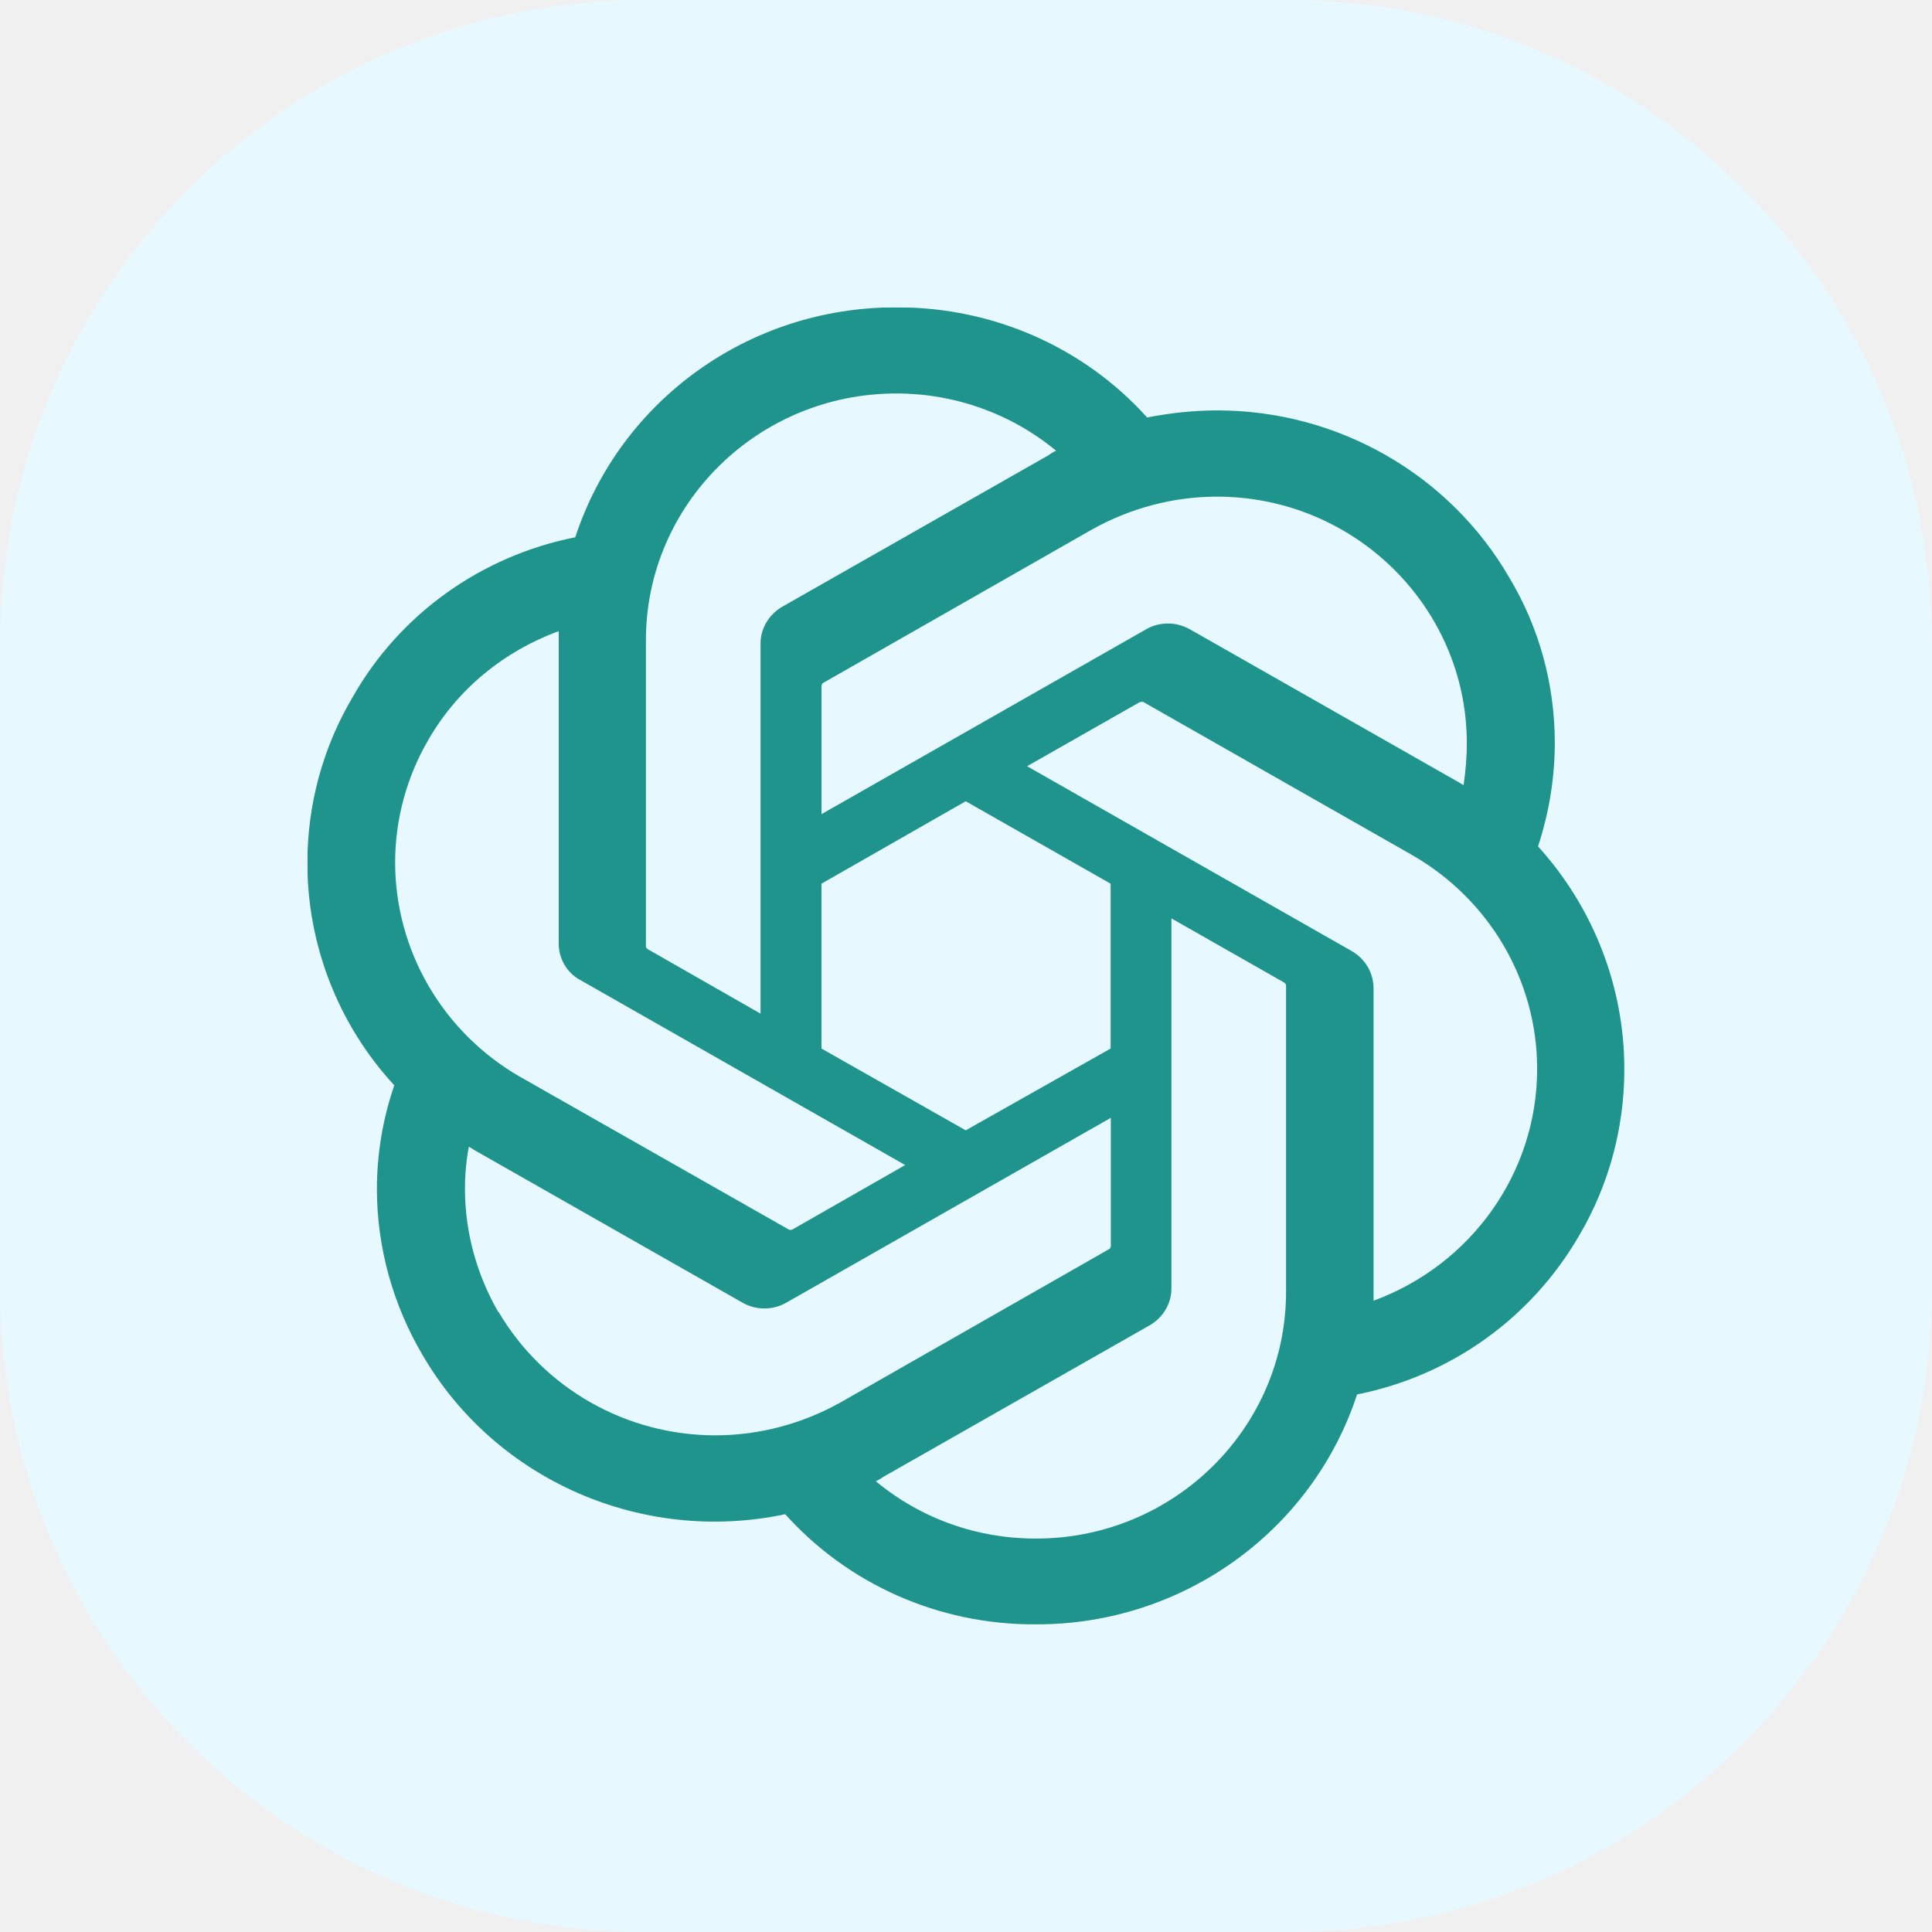
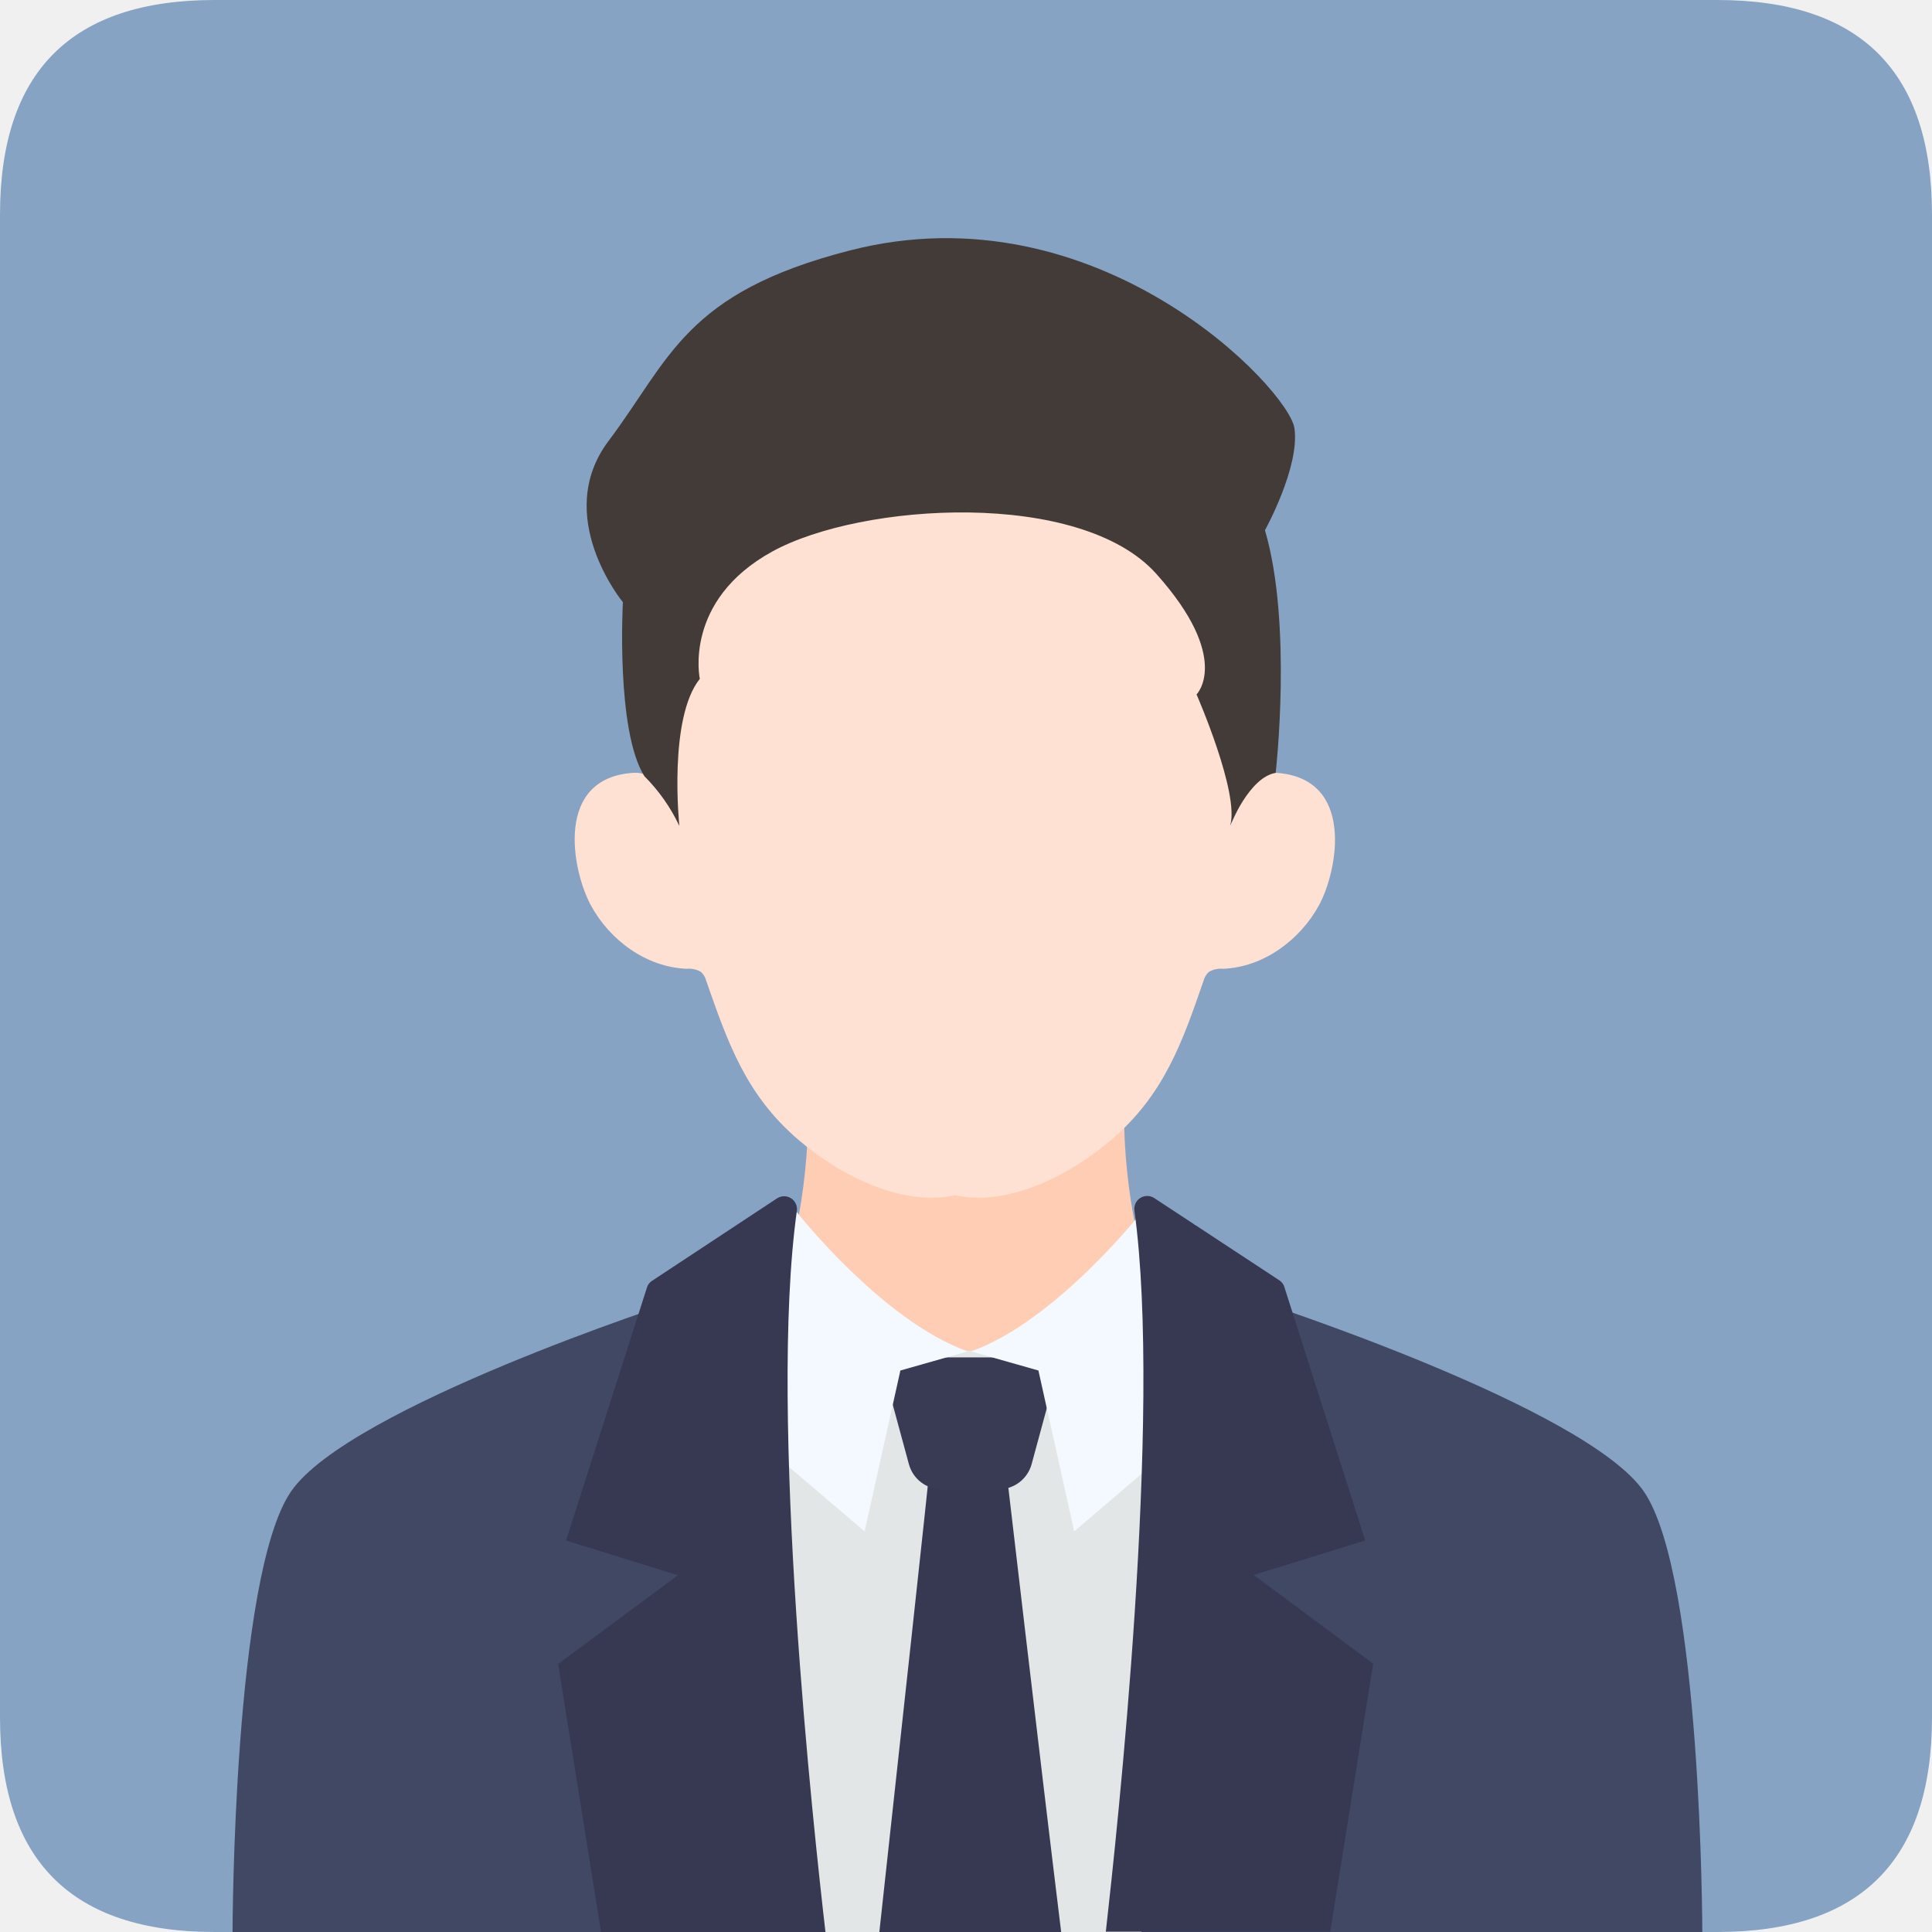
- <svg xmlns="http://www.w3.org/2000/svg" xmlns:xlink="http://www.w3.org/1999/xlink" width="30" height="30" viewBox="0 0 30 30" fill="none">
-   <defs>
-     <rect id="path_0" x="0" y="0" width="30" height="30" />
-     <rect id="path_1" x="0" y="0" width="20.455" height="20.455" />
-   </defs>
-   <g opacity="1" transform="translate(0 0)  rotate(0 15 15)">
-     <rect fill="#E7F8FF" opacity="1" transform="translate(0 0)  rotate(0 15 15)" x="0" y="0" width="30" height="30" rx="10" />
-     <mask id="bg-mask-0" fill="white">
-       <use xlink:href="#path_0" />
-     </mask>
-     <g mask="url(#bg-mask-0)">
-       <g opacity="1" transform="translate(4.772727 4.772727)  rotate(0 10.22727 10.22727)">
-         <mask id="bg-mask-1" fill="white">
-           <use xlink:href="#path_1" />
-         </mask>
-         <g mask="url(#bg-mask-1)">
-           <path id="分组 1" fill-rule="evenodd" style="fill:#1F948C" transform="translate(0 0)  rotate(0 10.22727 10.22727)" opacity="1" d="M19.11 8.37L19.11 8.37C19.28 7.85 19.37 7.31 19.37 6.76C19.37 5.86 19.13 4.97 18.66 4.19C17.73 2.59 16 1.6 14.13 1.6C13.76 1.6 13.4 1.64 13.04 1.71C12.06 0.62 10.65 0 9.17 0L9.14 0L9.13 0C6.86 0 4.86 1.44 4.16 3.57C2.7 3.86 1.44 4.76 0.71 6.04C0.24 6.83 0 7.72 0 8.63C0 9.9 0.48 11.14 1.35 12.08C1.17 12.6 1.08 13.15 1.08 13.69C1.08 14.6 1.33 15.49 1.79 16.27C2.92 18.21 5.2 19.21 7.42 18.74C8.4 19.83 9.8 20.45 11.28 20.45L11.31 20.45L11.33 20.45C13.59 20.45 15.6 19.01 16.3 16.88C17.76 16.59 19.01 15.69 19.75 14.41C20.21 13.63 20.45 12.74 20.45 11.83C20.45 10.55 19.97 9.32 19.11 8.37Z M8.947 18.158C8.907 18.188 8.867 18.208 8.827 18.228C9.527 18.808 10.397 19.118 11.307 19.118L11.317 19.118C13.457 19.118 15.197 17.398 15.197 15.288L15.197 10.528C15.197 10.508 15.177 10.488 15.157 10.478L13.417 9.488L13.417 15.238C13.417 15.468 13.287 15.688 13.077 15.808L8.947 18.158Z M8.277 17.005L12.447 14.625C12.466 14.615 12.476 14.595 12.476 14.575L12.476 14.575L12.476 12.585L7.437 15.455C7.227 15.575 6.967 15.575 6.757 15.455L2.627 13.105C2.587 13.085 2.537 13.045 2.507 13.035C2.467 13.245 2.447 13.465 2.447 13.685C2.447 14.355 2.627 15.015 2.967 15.605L2.967 15.595C3.667 16.785 4.947 17.515 6.337 17.515C7.017 17.515 7.687 17.335 8.277 17.005Z M3.903 5.168C3.903 5.128 3.903 5.068 3.903 5.028C3.053 5.338 2.333 5.928 1.883 6.708L1.883 6.708C1.543 7.288 1.363 7.948 1.363 8.618C1.363 9.988 2.103 11.258 3.303 11.948L7.473 14.318C7.493 14.328 7.513 14.328 7.533 14.318L9.283 13.318L4.243 10.448C4.033 10.338 3.903 10.118 3.903 9.878L3.903 9.878L3.903 5.168Z M17.156 8.505L12.976 6.125C12.956 6.125 12.936 6.125 12.916 6.135L11.176 7.125L16.216 9.995C16.426 10.115 16.556 10.335 16.556 10.575C16.556 10.575 16.556 10.575 16.556 10.575L16.556 15.425C18.076 14.865 19.096 13.435 19.096 11.825C19.096 10.455 18.356 9.195 17.156 8.505Z M8.014 5.829C7.994 5.839 7.984 5.859 7.984 5.879L7.984 5.879L7.984 7.869L13.024 4.999C13.124 4.939 13.244 4.909 13.364 4.909C13.484 4.909 13.594 4.939 13.704 4.999L17.834 7.349C17.874 7.369 17.914 7.399 17.954 7.419L17.954 7.419C17.984 7.209 18.004 6.989 18.004 6.769C18.004 4.659 16.264 2.939 14.124 2.939C13.444 2.939 12.774 3.119 12.184 3.449L8.014 5.829Z M9.147 1.337C6.997 1.337 5.257 3.057 5.257 5.167L5.257 9.927C5.257 9.947 5.277 9.957 5.287 9.967L7.037 10.967L7.037 5.227L7.037 5.217C7.037 4.987 7.167 4.767 7.377 4.647L11.507 2.297C11.547 2.267 11.597 2.237 11.627 2.227C10.927 1.647 10.047 1.337 9.147 1.337Z M7.983 11.509L10.223 12.779L12.473 11.509L12.473 8.949L10.223 7.669L7.983 8.949L7.983 11.509Z " />
-         </g>
-       </g>
-     </g>
-   </g>
+ <svg xmlns="http://www.w3.org/2000/svg" t="1686401381405" class="icon" viewBox="0 0 1024 1024" version="1.1" p-id="26428" width="30" height="30">
+   <path d="M0 0m113.778 0l796.444 0q113.778 0 113.778 113.778l0 796.444q0 113.778-113.778 113.778l-796.444 0q-113.778 0-113.778-113.778l0-796.444q0-113.778 113.778-113.778Z" fill="#86A3C4" p-id="26429" />
+   <path d="M616.107 683.767c-1.517-2.465-3.793-5.272-7.396-12.06-9.557-17.332-17.256-82.337-10.126-107.785 2.389-8.533 6.751-22.452 2.465-29.999-8.002-13.957-20.48-27.458-34.133-32.92-20.025-7.964-33.147-7.964-54.917-5.575-21.656-2.579-34.816-2.427-54.803 5.575-13.653 5.461-26.131 18.963-34.133 32.92-4.324 7.585 0 21.466 2.427 29.999 7.168 25.448-0.569 90.453-10.126 107.785-4.248 7.585-6.409 10.316-8.002 13.084 0 0-155.724 175.066-174.459 335.569h558.156s-91.288-222.436-174.952-336.593z" fill="#FECDB4" p-id="26430" />
+   <path d="M676.143 409.6c-13.388-0.796-18.242 16.574-24.159 28.065 26.169-65.081-0.91-132.058-36.599-162.361-27.534-23.362-67.963-35.195-109.34-36.674-41.415 1.479-81.844 13.312-109.378 36.674-35.688 30.341-62.767 97.28-36.599 162.361-5.916-11.378-10.771-28.862-24.159-28.065-42.287 2.541-32.768 51.731-22.756 70.201s29.241 32.806 50.821 33.678a12.667 12.667 0 0 1 7.585 1.669 9.861 9.861 0 0 1 2.769 4.741c11.378 32.578 20.935 60.34 48.849 84.233 23.59 20.177 55.865 35.309 82.944 29.393 27.041 5.916 59.316-9.216 82.906-29.393 27.913-23.893 37.623-51.655 48.849-84.233a9.937 9.937 0 0 1 2.807-4.741 12.553 12.553 0 0 1 7.585-1.669c21.58-0.872 40.846-15.398 50.821-33.678s19.38-67.622-22.945-70.201z" fill="#FEE1D2" p-id="26431" />
+   <path d="M337.313 703.033L305.873 1024h351.308l8.647-313.647-162.551 5.916-165.964-13.236z" fill="#E2E6E6" p-id="26432" />
+   <path d="M360.069 437.703s-5.992-56.889 10.847-77.9c0 0-8.951-41.453 38.381-67.47S572.681 259.186 612.883 304.166s21.314 63.905 21.314 63.905 23.021 52.603 17.787 69.632c0 0 10.012-25.714 24.159-28.065 0 0 8.988-78.734-5.689-128.607 0 0 18.584-33.527 15.625-54.082S581.897 98.987 450.484 132.741C362.951 155.155 355.214 190.274 322.56 233.7c-30.037 39.898 7.585 85.485 7.585 85.485s-3.793 67.849 11.378 92.198a94.587 94.587 0 0 1 18.546 26.321z" fill="#423B38" p-id="26433" />
+   <path d="M562.441 1024c-10.278-83.437-30.341-255.469-30.341-255.469l-39.064 6.106c0 2.769-18.053 167.822-26.965 249.363z" fill="#373952" p-id="26434" />
+   <path d="M529.294 789.352h-30.151a18.015 18.015 0 0 1-17.408-13.312l-9.178-33.83a18.015 18.015 0 0 1 17.408-22.756H538.548a18.015 18.015 0 0 1 17.408 22.756l-9.178 33.83a18.091 18.091 0 0 1-17.484 13.312z" fill="#393A54" p-id="26435" />
+   <path d="M417.451 647.054l-58.747 42.477s-173.739 56.244-204.459 100.997S123.259 1024 123.259 1024h297.263c-43.273-278.642-3.072-376.946-3.072-376.946z" fill="#404863" p-id="26436" />
+   <path d="M421.85 641.858s45.511 58.14 91.022 74.411l-35.65 10.126-18.963 85.295-95.27-81.237 30.872-81.237z" fill="#F3F9FE" p-id="26437" />
+   <path d="M411.8 635.183L345.581 678.874a6.485 6.485 0 0 0-2.769 3.793l-42.78 133.841 59.278 18.394L295.822 881.929 318.578 1024h118.936c-6.068-52.186-30.341-273.825-15.17-382.142a6.827 6.827 0 0 0-10.543-6.675z" fill="#373952" p-id="26438" />
+   <path d="M666.814 689.531l-58.747-42.477s40.201 98.304-3.072 376.946h297.263s-0.228-188.757-30.985-233.472-204.459-100.997-204.459-100.997z" fill="#404863" p-id="26439" />
+   <path d="M605.563 641.858s-45.511 58.14-90.833 74.411l35.65 10.126 18.963 85.295 95.042-81.237-30.872-81.237z" fill="#F3F9FE" p-id="26440" />
+   <path d="M723.589 816.507l-42.78-134.144a6.485 6.485 0 0 0-2.769-3.793l-66.219-43.539a6.827 6.827 0 0 0-10.543 6.675c14.867 108.316-9.292 329.956-15.17 382.142h118.936l22.756-142.071-63.336-47.028z" fill="#373952" p-id="26441" />
</svg>
